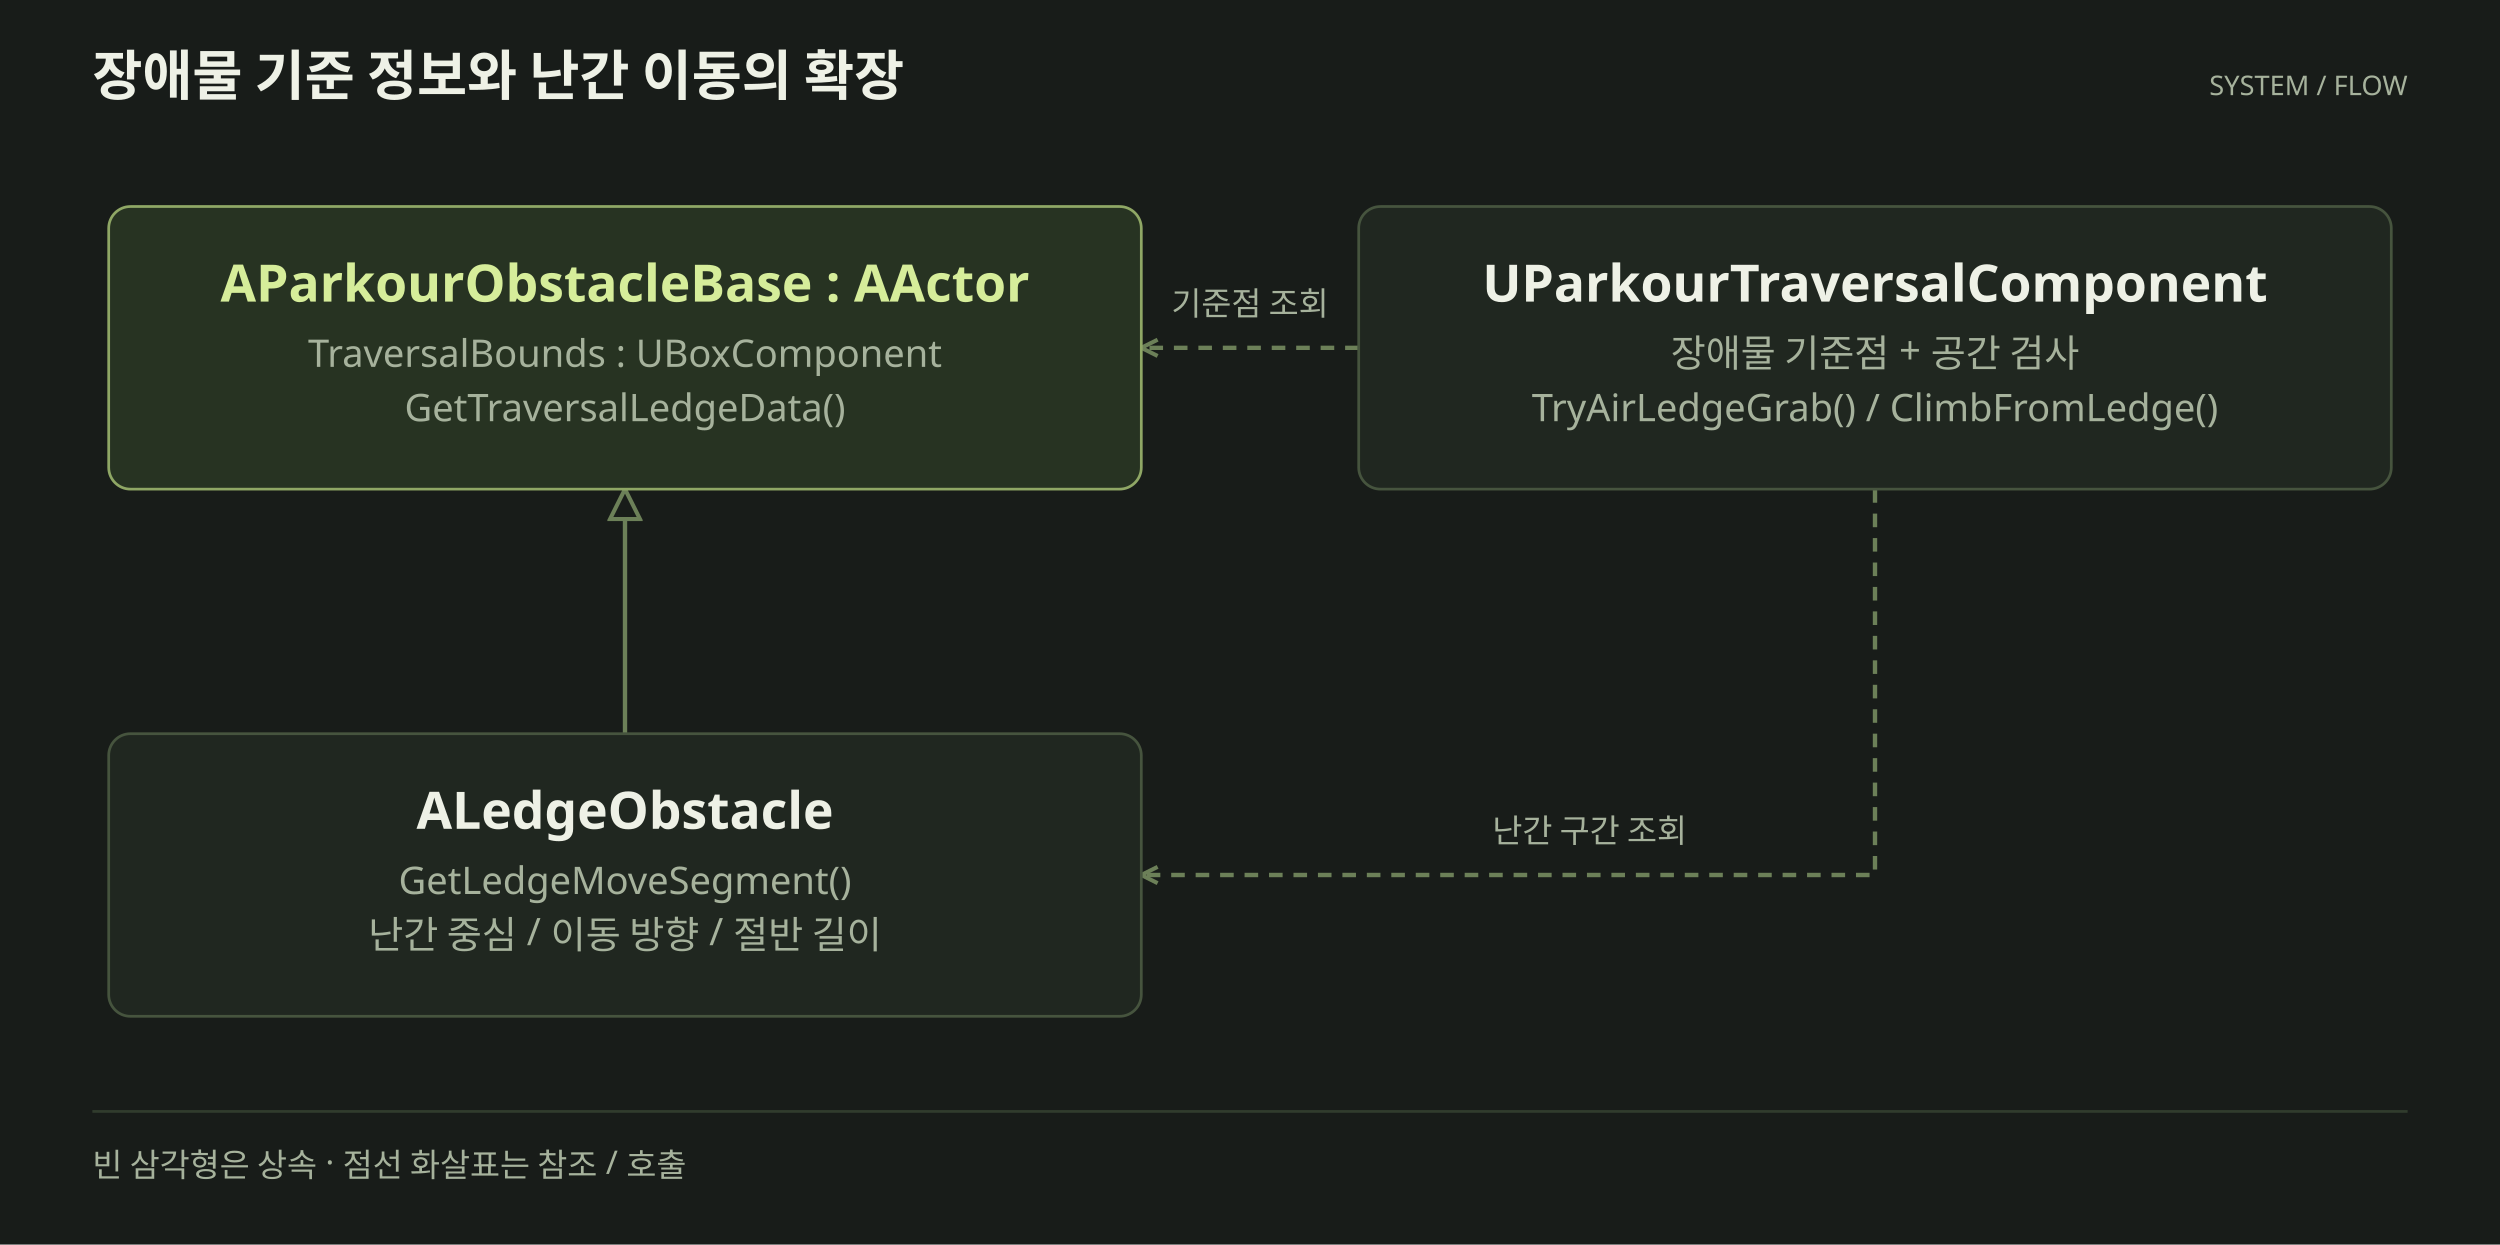
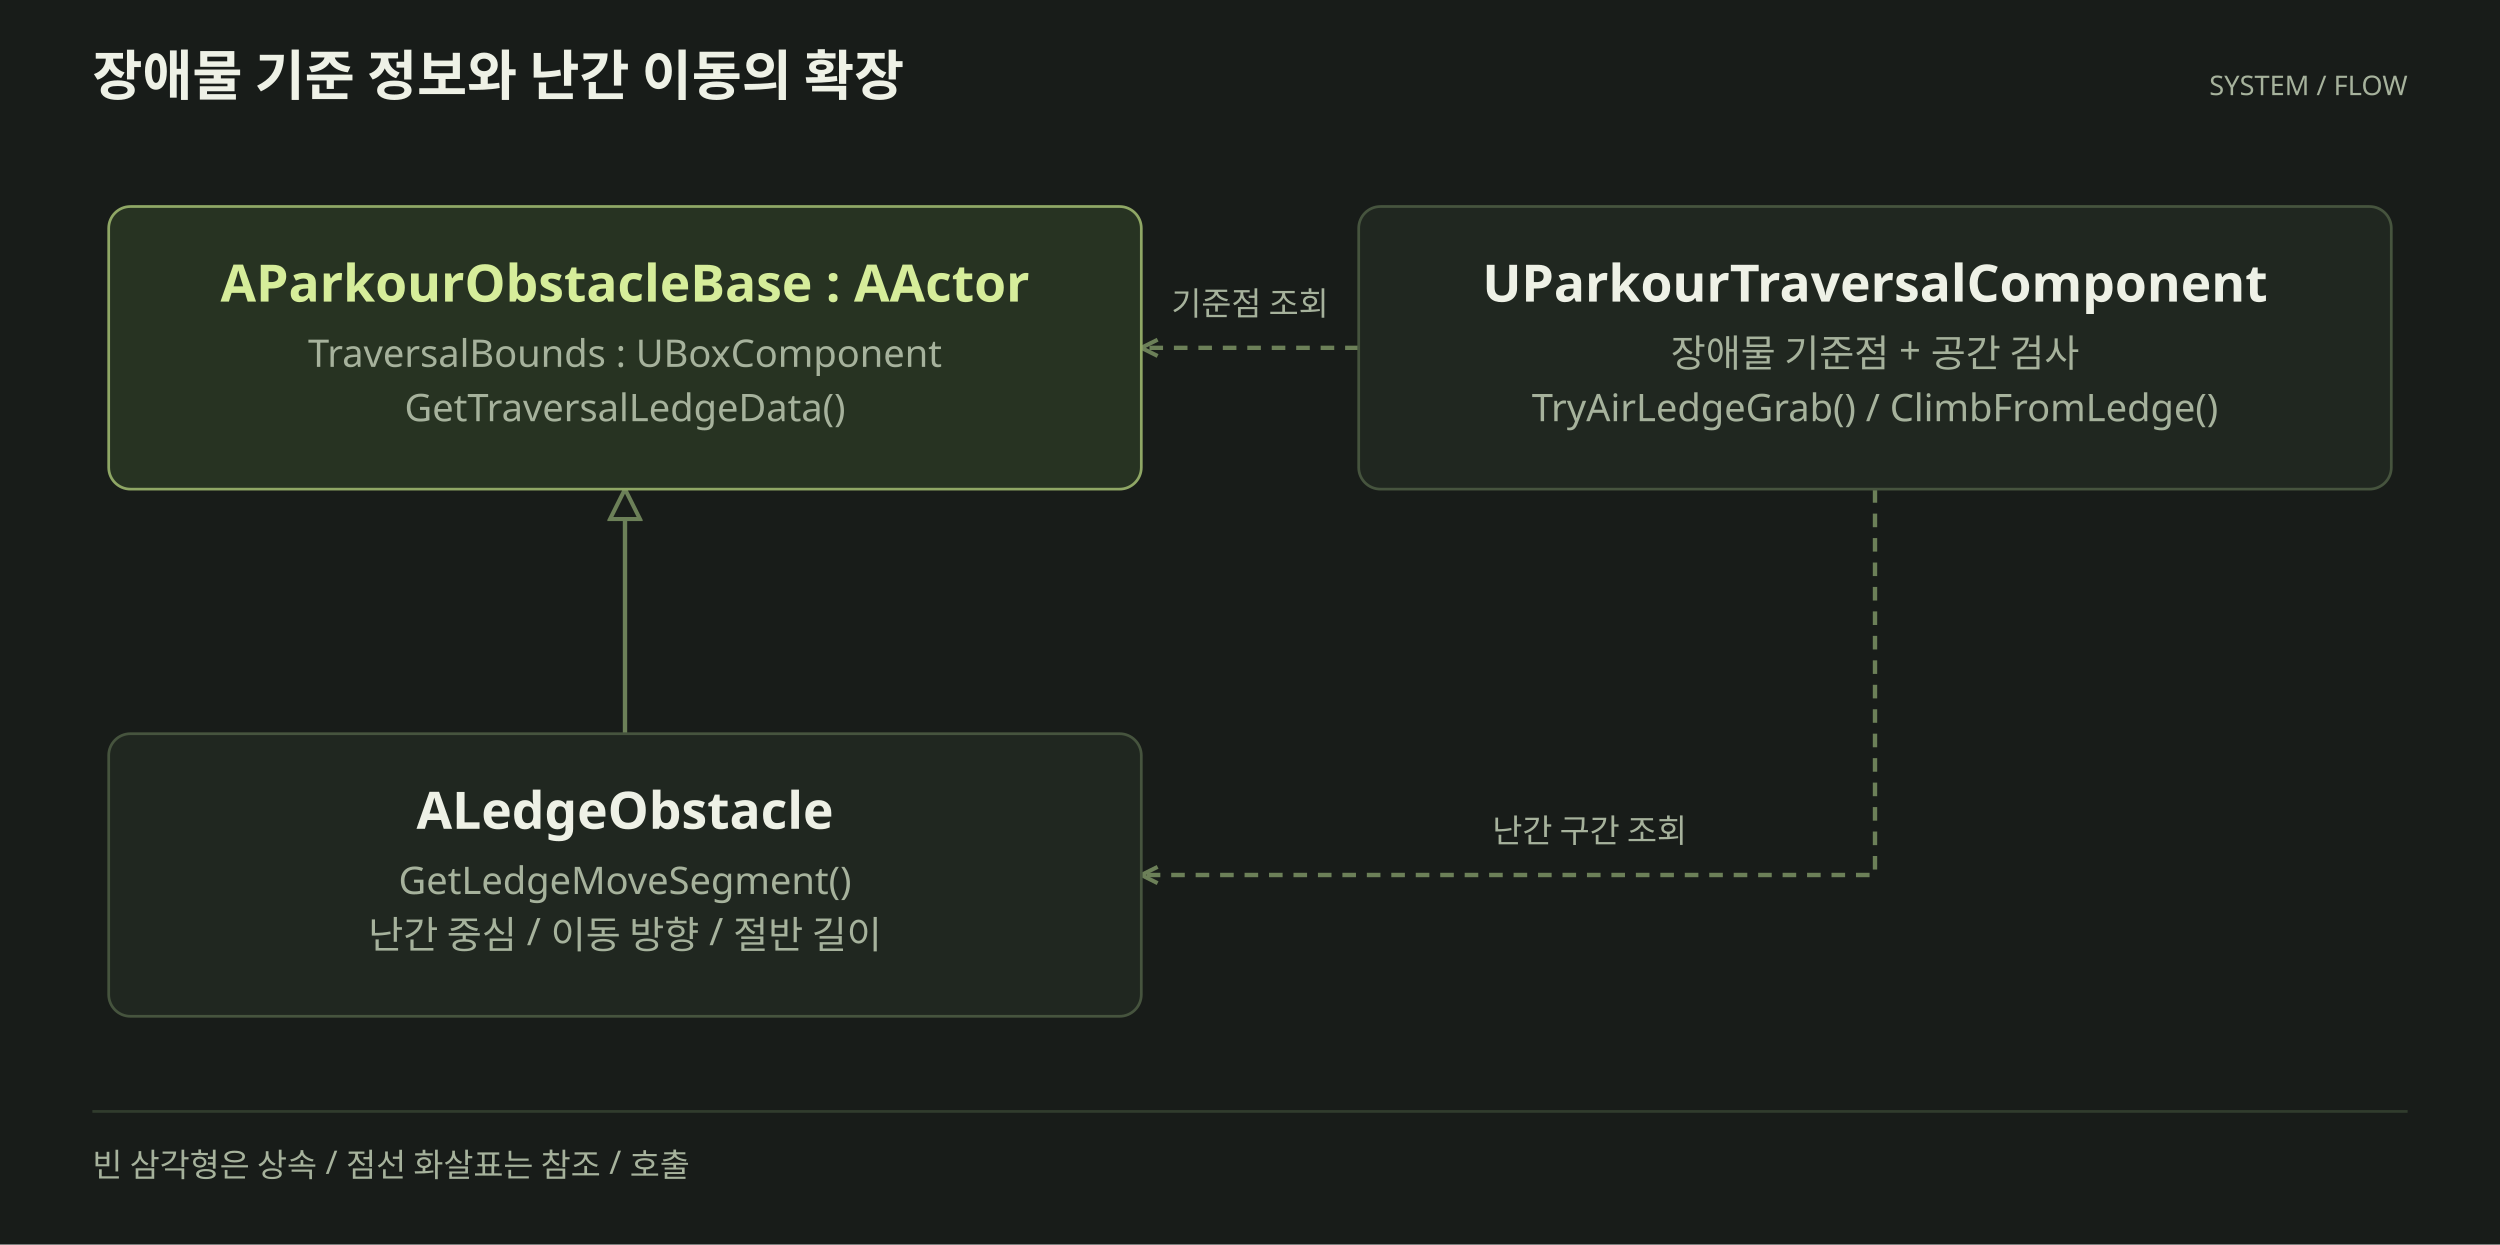
<svg xmlns="http://www.w3.org/2000/svg" width="920" height="458" viewBox="0 0 920 458" role="img" aria-labelledby="title desc">
  <defs>
    <marker id="arrow" markerWidth="8" markerHeight="8" refX="7" refY="4" orient="auto" markerUnits="userSpaceOnUse">
      <path d="M1 1 7 4 1 7" fill="none" stroke="#6c8058" stroke-width="1.5" />
    </marker>
  </defs>
  <defs>
    <marker id="inheritance" markerWidth="13" markerHeight="13" refX="12" refY="6.5" orient="auto" markerUnits="userSpaceOnUse">
      <path d="M1 1 12 6.5 1 12Z" fill="#181c19" stroke="#6c8058" stroke-width="1.5" />
    </marker>
  </defs>
  <rect width="920" height="458" fill="#181c19" />
  <g font-family="Pretendard,Noto Sans KR,Apple SD Gothic Neo,Malgun Gothic,sans-serif">
    <text x="34" y="35" fill="#eef1e6" font-size="20" font-weight="600" text-anchor="start">장애물 기준 정보와 난간 이동의 확장</text>
    <text x="886" y="35" fill="#a6b29c" font-size="10" font-weight="500" text-anchor="end">SYSTEM / FLOW</text>
    <polyline points="230,270 230,180" fill="none" stroke="#6c8058" stroke-width="1.6" stroke-linejoin="round" marker-end="url(#inheritance)" />
    <polyline points="500,128.0 420,128.0" fill="none" stroke="#6c8058" stroke-width="1.6" stroke-linejoin="round" stroke-dasharray="5 4" marker-end="url(#arrow)" />
    <rect x="417.0" y="102.0" width="86" height="20" rx="3" fill="#181c19" />
    <text x="460.0" y="116.0" fill="#a6b29c" font-size="12" font-weight="500" text-anchor="middle">기준점 조회</text>
    <polyline points="690,180 690,322 420,322" fill="none" stroke="#6c8058" stroke-width="1.6" stroke-linejoin="round" stroke-dasharray="5 4" marker-end="url(#arrow)" />
    <rect x="530.0" y="296" width="110" height="20" rx="3" fill="#181c19" />
    <text x="585" y="310" fill="#a6b29c" font-size="12" font-weight="500" text-anchor="middle">난간 구간 조회</text>
    <rect x="40" y="76" width="380" height="104" rx="8" fill="#273322" stroke="#8fa765" />
    <text x="230.0" y="111" fill="#d6ed9a" font-size="19" font-weight="600" text-anchor="middle">AParkourObstacleBase : AActor</text>
    <text x="230.0" y="135" fill="#a6b29c" font-size="14" font-weight="400" text-anchor="middle">TraversalBounds : UBoxComponent</text>
    <text x="230.0" y="155" fill="#a6b29c" font-size="14" font-weight="400" text-anchor="middle">GetTraversalLedgeData()</text>
    <rect x="500" y="76" width="380" height="104" rx="8" fill="#202720" stroke="#46543e" />
    <text x="690.0" y="111" fill="#eef1e6" font-size="19" font-weight="600" text-anchor="middle">UParkourTraversalComponent</text>
    <text x="690.0" y="135" fill="#a6b29c" font-size="14" font-weight="400" text-anchor="middle">장애물 기준점 + 공간 검사</text>
    <text x="690.0" y="155" fill="#a6b29c" font-size="14" font-weight="400" text-anchor="middle">TryAirLedgeGrab() / ClimbFromLedge()</text>
    <rect x="40" y="270" width="380" height="104" rx="8" fill="#202720" stroke="#46543e" />
    <text x="230.0" y="305" fill="#eef1e6" font-size="19" font-weight="600" text-anchor="middle">ALedgeObstacle</text>
    <text x="230.0" y="329" fill="#a6b29c" font-size="14" font-weight="400" text-anchor="middle">GetLedgeMoveSegment()</text>
    <text x="230.0" y="349" fill="#a6b29c" font-size="14" font-weight="400" text-anchor="middle">난간 중심 / 이동 방향 / 절반 길이</text>
    <path d="M34 409H886" stroke="#313c2d" />
-     <text x="34" y="433" fill="#a6b29c" font-size="12" font-weight="400" text-anchor="start">빈 삼각형은 상속 · 점선 화살표는 참조 / 호출</text>
+     <text x="34" y="433" fill="#a6b29c" font-size="12" font-weight="400" text-anchor="start">빈 삼각형은 상속 / 점선 화살표는 참조 / 호출</text>
  </g>
</svg>
